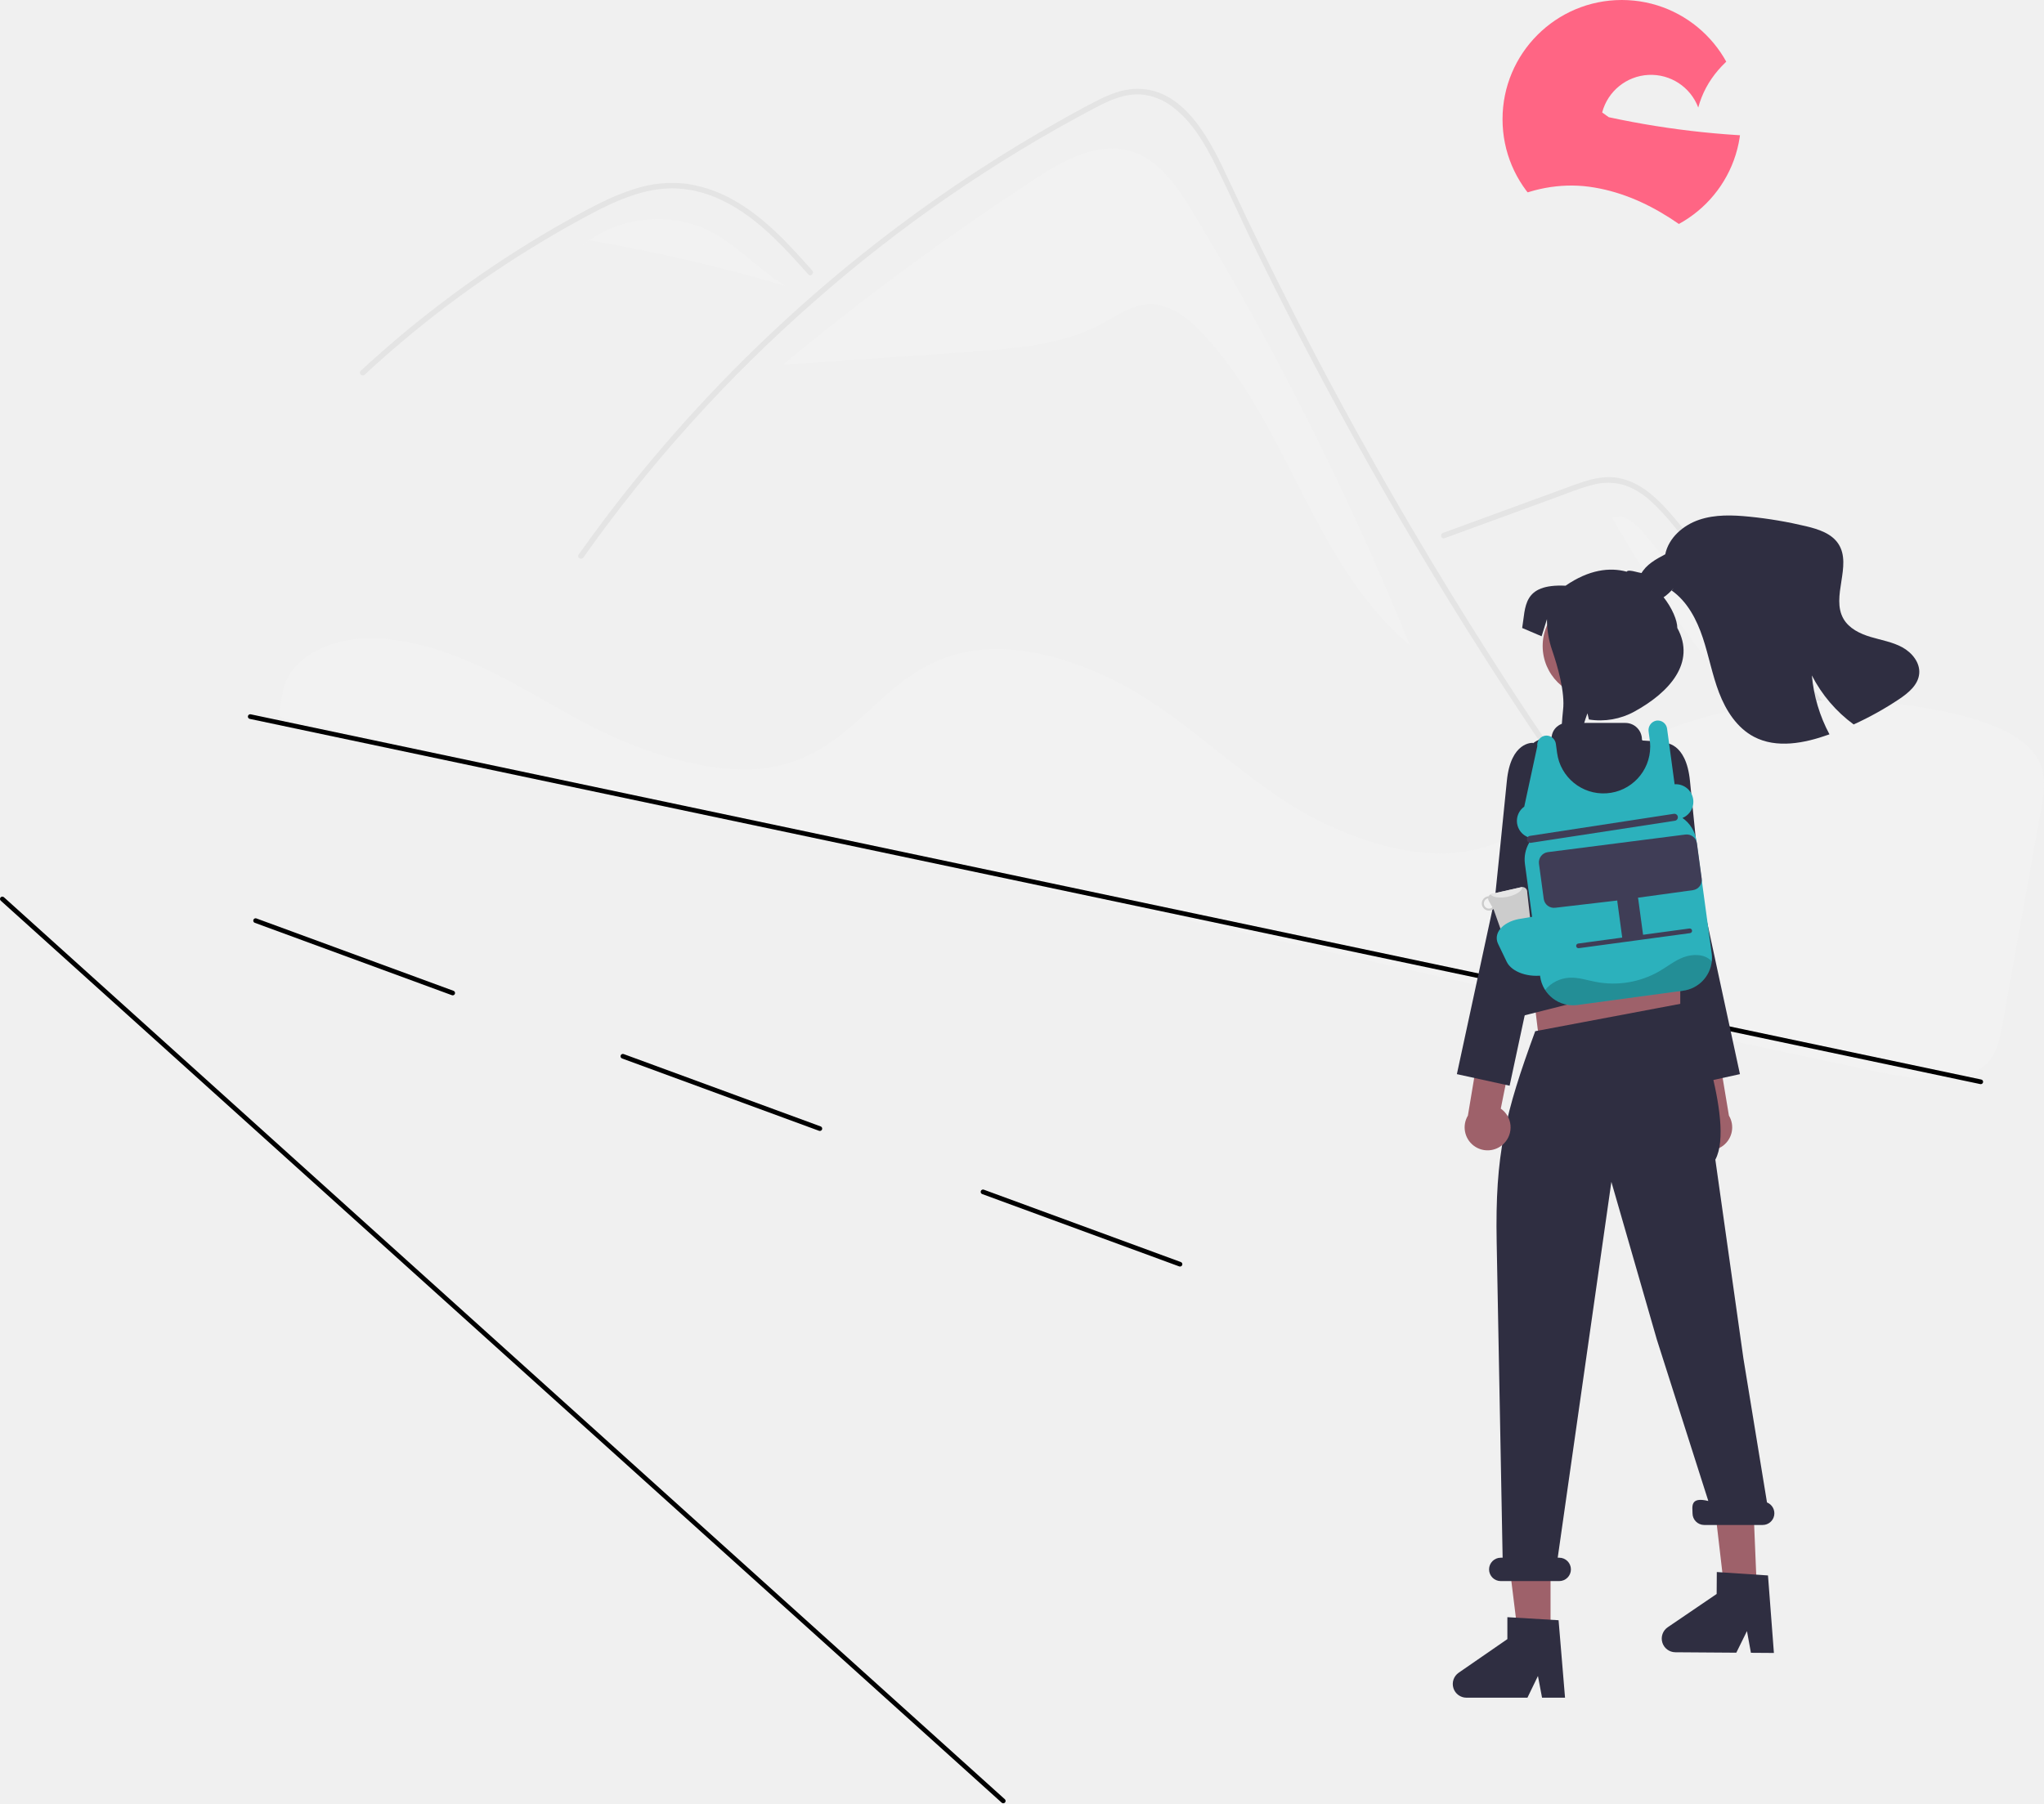
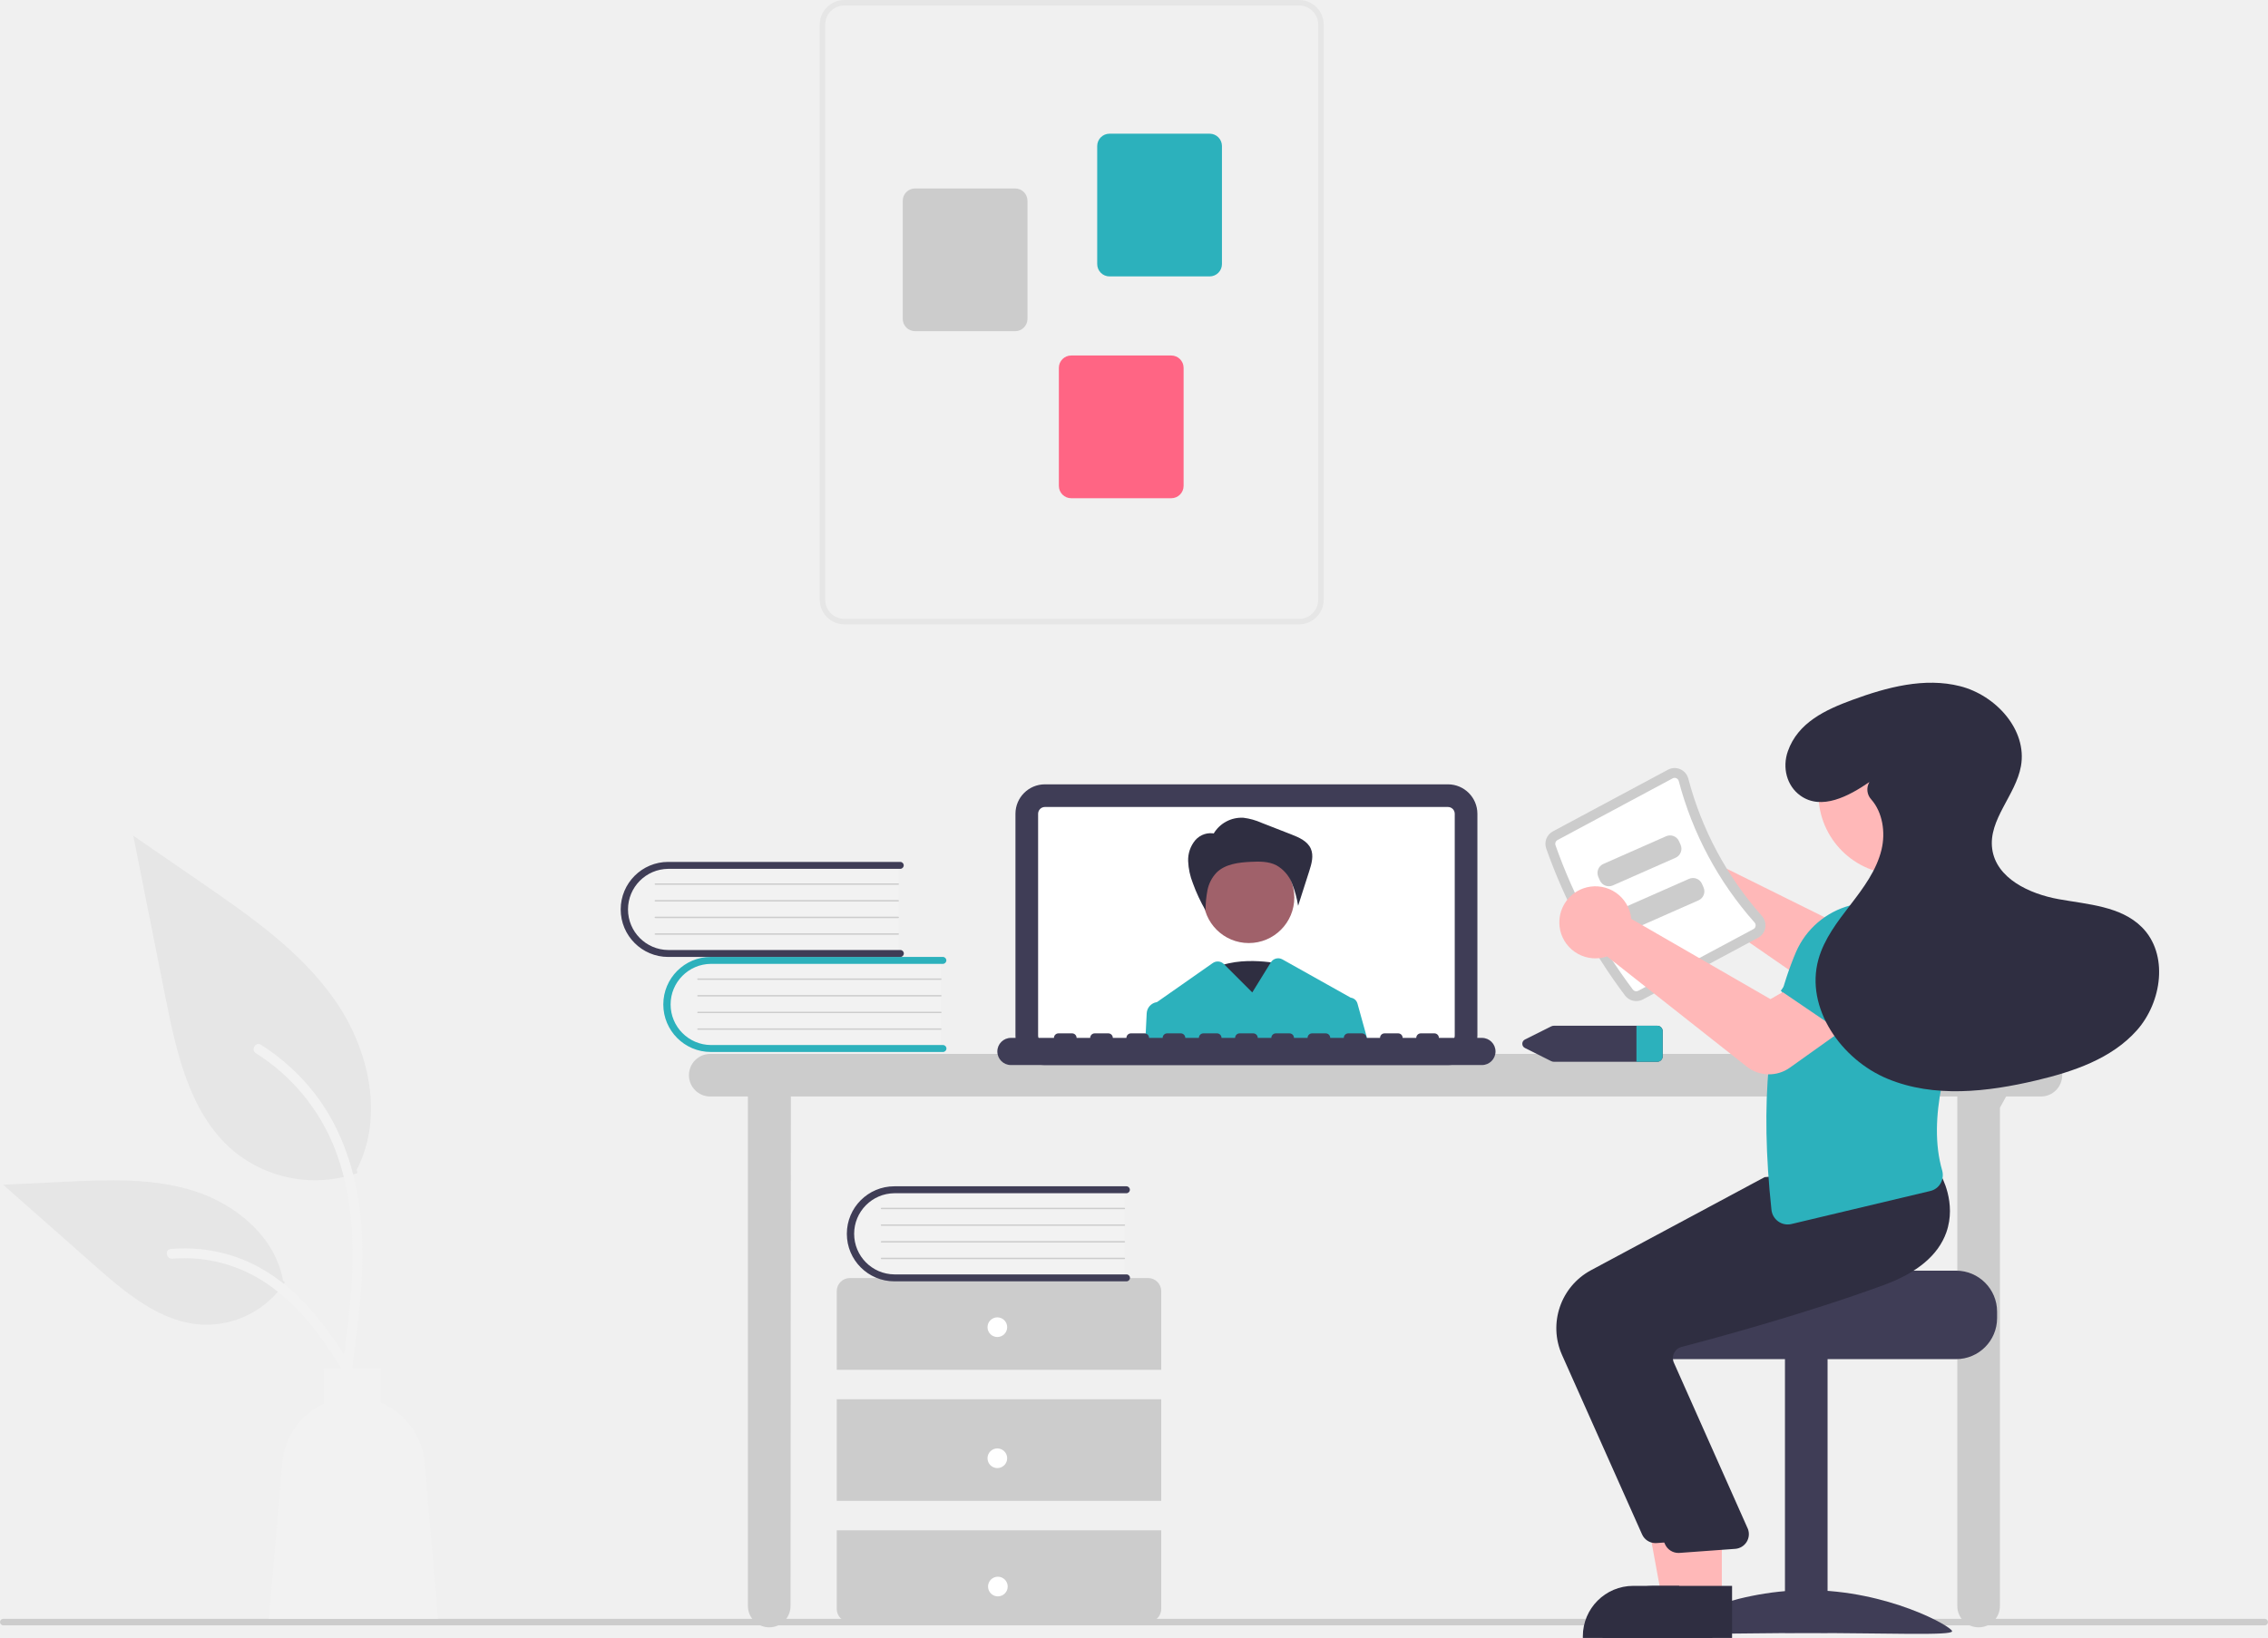
- <svg xmlns="http://www.w3.org/2000/svg" id="currentIllo" data-name="Layer 1" width="874.039" height="771.292" viewBox="0 0 874.039 771.292" class="injected-svg DownloadModal__ImageFile-sc-p17csy-5 iIfSkb grid_media">
-   <path d="M673.062,155.137c-6.611-10.934-14.444-22.608-26.712-26.178-14.207-4.135-28.802,4.079-41.181,12.184a1200.013,1200.013,0,0,0-106.794,78.684l.037.424q39.846-2.748,79.691-5.496c19.192-1.324,39.044-2.83,56.005-11.909,6.436-3.445,12.71-8.047,20.003-8.368,9.061-.398,16.962,5.93,23.17,12.541,36.727,39.109,47.355,98.916,88.558,133.276A1307.621,1307.621,0,0,0,673.062,155.137Z" transform="translate(-162.9803 -64.354)" fill="#f2f2f2" />
-   <path d="M898.816,486.852c-4.061-5.128-5.721-6.33-9.727-11.505Q840.159,412.063,797.108,344.504q-29.241-45.883-55.583-93.529-12.541-22.651-24.394-45.658-9.198-17.839-17.985-35.891c-1.675-3.437-3.303-6.891-4.923-10.352-3.817-8.139-7.563-16.318-11.585-24.346-4.583-9.151-10.162-18.744-18.578-24.891a25.346,25.346,0,0,0-13.204-5.081c-6.851-.443-13.173,2.386-19.115,5.476a615.324,615.324,0,0,0-120.996,83.438A629.917,629.917,0,0,0,412.444,302.789c-.869,1.241-2.924.055-2.047-1.193q5.18-7.325,10.565-14.492A633.399,633.399,0,0,1,582.67,136.269q15.73-10.194,32.051-19.431c5.484-3.106,10.992-6.171,16.594-9.048,5.492-2.821,11.324-5.358,17.598-5.452,21.351-.332,32.407,23.848,40,40.119q3.58,7.681,7.246,15.314,13.856,28.981,28.779,57.432,9.21,17.566,18.823,34.927,29.917,54.062,63.596,105.935c29.743,45.808,59.25,86.275,93.134,129.112C901.424,486.362,899.756,488.053,898.816,486.852Z" transform="translate(-162.9803 -64.354)" fill="#e4e4e4" />
-   <path d="M508.636,181.73c-1.24-1.383-2.473-2.766-3.722-4.149-9.846-10.889-20.411-21.652-33.931-27.894a49.228,49.228,0,0,0-20.624-4.781c-7.38.024-14.595,1.96-21.414,4.67-3.224,1.288-6.377,2.75-9.482,4.307-3.548,1.786-7.033,3.69-10.502,5.61q-9.767,5.405-19.281,11.284-18.93,11.699-36.674,25.184-9.198,6.993-18.017,14.445-8.202,6.922-16.073,14.216c-1.122,1.035-2.797-.64-1.675-1.675,1.383-1.288,2.782-2.568,4.18-3.832q5.927-5.358,12.043-10.51,11.153-9.411,22.884-18.096,18.242-13.513,37.74-25.192,9.743-5.832,19.755-11.174c2.015-1.075,4.054-2.126,6.116-3.121a97.502,97.502,0,0,1,14.54-5.919,51.724,51.724,0,0,1,21.96-2.157,57.173,57.173,0,0,1,20.261,7.009c13.275,7.42,23.572,18.894,33.591,30.091C511.323,181.184,509.655,182.867,508.636,181.73Z" transform="translate(-162.9803 -64.354)" fill="#e4e4e4" />
-   <path d="M780.643,294.569l31.811-11.635L828.249,277.157c5.144-1.881,10.276-4.023,15.593-5.37a24.6,24.6,0,0,1,14.114.18,32.529,32.529,0,0,1,11.008,6.824,89.337,89.337,0,0,1,9.029,9.642c3.439,4.133,6.827,8.308,10.23,12.47q21.068,25.765,41.86,51.755,20.792,25.989,41.306,52.198,20.564,26.274,40.845,52.767,2.484,3.246,4.965,6.494c.914,1.196,2.973.017,2.047-1.196q-20.431-26.76-41.147-53.3-20.767-26.604-41.82-52.982-21.053-26.378-42.391-52.527-5.316-6.515-10.649-13.015c-2.999-3.655-5.965-7.35-9.254-10.753-6.039-6.245-13.583-11.764-22.614-11.914-5.31-.088-10.448,1.597-15.381,3.381-5.318,1.924-10.624,3.884-15.935,5.826l-32.034,11.716-8.008,2.929c-1.421.52-.807,2.812.63,2.286Z" transform="translate(-162.9803 -64.354)" fill="#e4e4e4" />
-   <path d="M466.796,163.388c-16.166-8.308-36.868-6.681-51.723,3.699a737.726,737.726,0,0,1,83.932,19.589C487.555,179.967,478.599,169.455,466.796,163.388Z" transform="translate(-162.9803 -64.354)" fill="#f2f2f2" />
-   <path d="M414.914,167.059l-3.112,2.53c1.053-.885,2.147-1.715,3.271-2.501C415.02,167.078,414.967,167.068,414.914,167.059Z" transform="translate(-162.9803 -64.354)" fill="#f2f2f2" />
-   <path d="M867.766,294.685c-3.131-3.812-6.517-7.803-11.201-9.351l-4.373.172A496.015,496.015,0,0,0,984.306,436.543Q926.036,365.614,867.766,294.685Z" transform="translate(-162.9803 -64.354)" fill="#f2f2f2" />
-   <path d="M667.565,606.081a.992.992,0,0,1-.345-.062l-84.261-30.953a1.0 1,0,0,1,.689-1.877L667.91,604.142a1.0 1,0,0,1-.345,1.938Z" transform="translate(-162.9803 -64.354)" />
-   <path d="M513.565,548.081a.992.992,0,0,1-.345-.062l-84.261-30.953a1.0 1,0,0,1,.689-1.877L513.91,546.142a1.0 1,0,0,1-.345,1.938Z" transform="translate(-162.9803 -64.354)" />
-   <path d="M356.565,490.081a.992.992,0,0,1-.345-.062l-84.261-30.953a1.0 1,0,1,1,.689-1.877L356.91,488.142a1.0 1,0,0,1-.345,1.938Z" transform="translate(-162.9803 -64.354)" />
-   <path d="M340.778,339.738c-3.513-.785-7.07-1.405-10.583-1.837l-.511-.063c-23.321-2.777-43.01,6.958-45.796,22.645l-.495,2.838c-.309,1.795-.643,3.725-1.04,5.86-.192,1.054.867,2.132,2.407,2.476L845.649,497.037c39.607,8.564,79.087,17.024,117.337,25.144a177.652,177.652,0,0,0,21.711,3.511c10.927.926,18.927-.293,24.46-3.725l.001 0c6.877-4.253,8.607-11.157,10.019-19.078,2.846-15.997,5.877-32.793,8.897-49.538,2.661-14.758,5.316-29.477,7.832-43.574,1.478-8.369,2.281-15.869-2.879-22.891-5.596-7.598-17.581-13.494-35.623-17.527-.218-.049-.434-.097-.655-.145-56.592-12.407-117.619-2.55-151.854,24.53-3.942,3.118-7.734,6.553-11.401,9.875a158.915,158.915,0,0,1-17.302,14.232,66.95,66.95,0,0,1-10.666,5.986c-.257.125-.548.255-.851.372-.705.318-1.433.613-2.135.865a62.042,62.042,0,0,1-12.655,3.397l-.431.065c-.326.056-.678.107-1.027.147a68.206,68.206,0,0,1-7.479.589c-10.812.309-22.585-1.669-34.991-5.882a151.752,151.752,0,0,1-32.578-15.751c-10.814-6.914-20.639-14.717-30.141-22.263-4.173-3.316-8.49-6.743-12.828-10.046-.815-.622-1.618-1.23-2.434-1.842-5.313-3.969-10.177-7.354-14.871-10.348a146.281,146.281,0,0,0-37.143-17.035c-13.864-4.03-26.63-5.128-37.931-3.275a60.649,60.649,0,0,0-9.253,2.27c-13.923,4.597-23.917,13.74-33.581,22.583-12.021,10.999-24.453,22.373-44.611,25.204-23.263,3.273-53.836-7.081-74.693-17.866-6.557-3.391-13.045-7.056-19.318-10.601q-3.801-2.148-7.611-4.28c-4.993-2.785-9.099-4.982-12.918-6.915l-1.208-.614c-.673-.337-1.346-.675-2.034-1.007-4.55-2.238-8.825-4.154-13.075-5.86l-1.004-.409c-2.021-.785-3.918-1.486-5.788-2.137l-.747-.259A109.236,109.236,0,0,0,340.778,339.738Z" transform="translate(-162.9803 -64.354)" fill="#f2f2f2" />
-   <path d="M1009.981,528.062a1.009,1.009,0,0,1-.208-.021l-740-156.208a1,1,0,0,1,.413-1.957l740,156.208a1,1,0,0,1-.206,1.979Z" transform="translate(-162.9803 -64.354)" />
-   <circle cx="693.5" cy="51" r="51" fill="#ff6584" />
-   <path d="M948.516,76.224c-24.717-3.341-52.935,10.019-59.341,34.124a21.597,21.597,0,0,0-41.093,2.109l2.83,2.027a372.275,372.275,0,0,0,160.659-.726C994.377,95.688,973.233,79.565,948.516,76.224Z" transform="translate(-162.9803 -64.354)" fill="#f0f0f0" />
-   <path d="M842.516,144.224c-24.717-3.341-52.935,10.019-59.341,34.124a21.597,21.597,0,0,0-41.093,2.109l2.83,2.027a372.275,372.275,0,0,0,160.659-.726C888.377,163.688,867.233,147.565,842.516,144.224Z" transform="translate(-162.9803 -64.354)" fill="#f0f0f0" />
-   <path d="M886.872,553.437a9.76,9.76,0,0,1,1.357-14.904L872.689,461.346l17.161,5.51,12.439,74.659A9.813,9.813,0,0,1,886.872,553.437Z" transform="translate(-162.9803 -64.354)" fill="#9e616a" />
-   <path d="M863.926,390.13l10.648-8.037s9.393-.665,11.056,16.274,5.079,49.95,5.079,49.95l16.293,75.463-22.554,4.95-17.451-81.438-10.469-24.184Z" transform="translate(-162.9803 -64.354)" fill="#2f2e41" />
-   <polygon points="718.5 449 658.5 448 653.5 407 718.5 407 718.5 449" fill="#9e616a" />
-   <polygon points="663.032 699.832 649.181 699.831 642.591 646.404 663.034 646.405 663.032 699.832" fill="#9e616a" />
-   <polygon points="751.276 680.645 737.425 680.548 731.21 627.076 749.225 631.209 751.276 680.645" fill="#9e616a" />
-   <polygon points="707.954 371.691 711.092 379.851 710.465 388.011 649.04 409.286 652.088 373.574 658.993 365.414 707.954 371.691" fill="#ffb6b6" />
-   <circle cx="681.602" cy="276.32" r="21.938" fill="#9e616a" />
-   <path d="M832.208,790.486h-9.829l-1.754-9.279-4.493,9.279H790.064a5.86,5.86,0,0,1-3.33-10.682l20.817-14.377v-9.381l21.896,1.307Z" transform="translate(-162.9803 -64.354)" fill="#2f2e41" />
-   <path d="M921.523,771.351l-9.828-.069-1.689-9.292-4.558,9.248-26.067-.182a5.86,5.86,0,0,1-3.255-10.705l20.917-14.231.066-9.381,21.886,1.46Z" transform="translate(-162.9803 -64.354)" fill="#2f2e41" />
-   <path d="M918.566,706.973l-10.086-61.619-12-85c8.788-16.32-11-67-11-67l-2.793.134L819.467,505.415l.014-.061c-12.931,35.268-17.215,52.691-16.506,90.248l2.547,135.01h-.799a5,5,0,0,0,0,10h25a5,5,0,0,0,0-10h-.645l22.947-160.757L871.48,637.354l22,69c-8-2-6.758,2.634-6.758,5.258a5,5,0,0,0,5,5h25a4.995,4.995,0,0,0,1.844-9.639Z" transform="translate(-162.9803 -64.354)" fill="#2f2e41" />
-   <path d="M890.403,495.979l-2-20a3.987,3.987,0,0,0-3.605-2.995c-.833-9.527-4.339-50.629-4.549-52.421l-.008-.076-1.594-34.058a5.037,5.037,0,0,0-4.703-4.79l-8.421-.55a.446.446,0,0,1-.431-.445,7.081,7.081,0,0,0-7.081-7.081H833.08a6.63,6.63,0,0,0-6.576,5.804.44.44,0,0,1-.448.396l-.003-0a11.845,11.845,0,0,0-11.915,9.824c-3.408,19.831-10.239,64.84-6.862,89.862,1.176,8.711-1.359,1.812-1.803,9.1a5.365,5.365,0,0,0,1.336,3.89c-2.058.598-2.856,2.821-2.328,4.916l-.438-.108a4,4,0,0,0,4.856,2.901L885.502,480.836C887.644,480.296,890.943,498.121,890.403,495.979Z" transform="translate(-162.9803 -64.354)" fill="#2f2e41" />
-   <path d="M806.089,553.437a9.76,9.76,0,0,0-1.357-14.904l15.54-77.187-17.161,5.51-12.439,74.659A9.813,9.813,0,0,0,806.089,553.437Z" transform="translate(-162.9803 -64.354)" fill="#9e616a" />
-   <path d="M829.034,390.13l-10.648-8.037s-9.393-.665-11.056,16.274-5.079,49.95-5.079,49.95l-16.293,75.463,22.554,4.95,17.451-81.438,10.469-24.184Z" transform="translate(-162.9803 -64.354)" fill="#2f2e41" />
-   <path d="M868.076,321.166c4.087,1.217,7.9-2.202,10.745-5.441l-1.011,1.2c6.692,4.713,10.693,12.39,13.289,20.161,2.596,7.763,4.044,15.894,6.975,23.546,2.93,7.643,7.66,15.037,14.9,18.85,9.699,5.107,21.583,2.785,31.9-.9.137-.051.266-.094.403-.146a65.737,65.737,0,0,1-7.523-25.191,59.771,59.771,0,0,0,17.873,20.967,137.213,137.213,0,0,0,19.381-10.779c3.984-2.665,8.183-6.109,8.645-10.882.471-4.738-3.067-9.065-7.24-11.344-4.173-2.279-8.971-3.05-13.529-4.421-4.55-1.362-9.194-3.599-11.584-7.711-5.509-9.459,3.761-22.8-2.151-32.02-2.913-4.533-8.568-6.349-13.812-7.609a182.606,182.606,0,0,0-24.317-4.104c-7.189-.72-14.617-.985-21.455,1.328-6.838,2.313-13.041,7.686-14.506,14.763-3.993,2.099-8.217,4.421-10.359,8.405C862.558,313.815,863.749,319.881,868.076,321.166Z" transform="translate(-162.9803 -64.354)" fill="#2f2e41" />
-   <path d="M874.177,319.572c3.914,4.903,6.044,10.205,6.044,13.38,8.13,14.859-3.496,27.623-18.356,35.753a30.443,30.443,0,0,1-19.45,3.391l-.622-2.654-.842,2.39s-9.675,31.954-12.866,33.828c1.211-5.687,2.598-32.017,3.272-37.567.933-7.554-2.32-18.799-4.667-25.638a40.366,40.366,0,0,1-2.21-13.1v-.195l-2.285,7.34-8.319-3.549c1.548-8.878,0-18.956,18.556-18.082,10.036-6.902,18.873-7.953,26.133-5.996.937-1.448,6.339,1.264,7.9.502" transform="translate(-162.9803 -64.354)" fill="#2f2e41" />
-   <path d="M894.95,475.58a14.211,14.211,0,0,1-12.22,12.5l-45.17,6.12a14.224,14.224,0,0,1-15.99-12.18l-6.51-48.14a14.175,14.175,0,0,1,1.8-9.04l-.31-2.34a7.49,7.49,0,0,1-1.78-13.14l5.58-25.85a4.007,4.007,0,0,1,3.82-4.54,4.113,4.113,0,0,1,4.13,3.63l.51,3.8a20.001,20.001,0,0,0,39.82-2.66,20.672,20.672,0,0,0-.18-2.71l-.5-3.74a4.15,4.15,0,0,1,3.18-4.69,3.999,3.999,0,0,1,4.71,3.4l3.23,23.8a7.492,7.492,0,0,1,3.35,14.41,14.165,14.165,0,0,1,5.97,9.74l6.52,48.15A14,14,0,0,1,894.95,475.58Z" transform="translate(-162.9803 -64.354)" fill="#2cb1bc" />
-   <path d="M815.906,423.559a1.502,1.502,0,0,1,1.285-1.688l61.566-9.437a1.5,1.5,0,1,1,.402,2.973l-61.566,9.437A1.502,1.502,0,0,1,815.906,423.559Z" transform="translate(-162.9803 -64.354)" fill="#3f3d56" />
-   <path d="M823.101,448.829l-2.035-15.036a4.413,4.413,0,0,1,3.782-4.965l58.801-7.522a4.413,4.413,0,0,1,4.965,3.782l2.035,15.036a4.413,4.413,0,0,1-3.782,4.965L863.381,448.32a4.413,4.413,0,0,1,.117.489l2.079,15.36,19.819-2.682a1,1,0,1,1,.268,1.982l-19.819,2.682-8.919,1.207L838.098,469.906a1,1,0,0,1-.268-1.982l18.828-2.548-2.079-15.36a4.414,4.414,0,0,1-.017-.502l-26.496,3.097A4.413,4.413,0,0,1,823.101,448.829Z" transform="translate(-162.9803 -64.354)" fill="#3f3d56" />
-   <path d="M591.98,835.646a.998.998,0,0,1-.669-.257l-428-385.792a1,1,0,0,1,1.339-1.486l428,385.792a1,1,0,0,1-.67,1.743Z" transform="translate(-162.9803 -64.354)" />
-   <path d="M816.03,445.94a2.026,2.026,0,0,0-2.15-2.17,1.864,1.864,0,0,0-.32.04l-12.66,2.86a2.085,2.085,0,0,0-1.34,1.03,2.606,2.606,0,0,0-.55.08,3.076,3.076,0,1,0,1.36,6,3.118,3.118,0,0,0,1.24-.6l4.29,12.08a2.015,2.015,0,0,0,2.21.97l8.23-1.86a2.043,2.043,0,0,0,1.57-1.82Zm-15.85,6.98a2.2,2.2,0,0,1-.98-4.29c.04-.01.08,0,.12-.01a2.071,2.071,0,0,0,.27,1.04L801.16,452.4A2.071,2.071,0,0,1,800.18,452.92Z" transform="translate(-162.9803 -64.354)" fill="#ccc" />
-   <path d="M813.88,443.77c.12,1.6-2.62,3.44-6.29,4.17-3.37.69-6.39.21-7.24-1.05a1.919,1.919,0,0,1,.55-.22l12.66-2.86A1.864,1.864,0,0,1,813.88,443.77Z" transform="translate(-162.9803 -64.354)" fill="#e6e6e6" />
-   <path d="M807.264,475.724l-3.675-7.646c-2.153-4.479,1.789-9.245,8.787-10.624L821,456l3.607,25.202-.747.147C816.862,482.727,809.417,480.203,807.264,475.724Z" transform="translate(-162.9803 -64.354)" fill="#2cb1bc" />
-   <g opacity="0.2">
-     <path d="M894.95,475.58a14.211,14.211,0,0,1-12.22,12.5l-45.17,6.12a14.208,14.208,0,0,1-13.87-6.42,14.512,14.512,0,0,1,10.36-5.24c3.88-.2,7.64,1.09,11.44,1.81a39.589,39.589,0,0,0,26.83-4.45c3.53-2.05,6.71-4.67,10.59-6.13,3.88-1.45,8.89-1.4,11.7,1.43A4.033,4.033,0,0,1,894.95,475.58Z" transform="translate(-162.9803 -64.354)" />
-   </g>
+ <svg xmlns="http://www.w3.org/2000/svg" data-name="Layer 1" width="692" height="499.877" viewBox="0 0 692 499.877">
+   <path d="M945,696.105H255a1,1,0,0,1,0-2H945a1,1,0,0,1,0,2Z" transform="translate(-254 -200.0616)" fill="#ccc" />
+   <path d="M876.704,521.703h-406a6.5,6.5,0,1,0,0,13h11.5v155.5a6.5,6.5,0,0,0,13,0l.099-155.5H851.204v155.5a6.5,6.5,0,0,0,13,0V538.13l1.891-3.427h10.609a6.5,6.5,0,1,0,0-13Z" transform="translate(-254 -200.0616)" fill="#ccc" />
+   <path d="M695.794,525.105H572.812a8.992,8.992,0,0,1-8.982-8.982V448.414a8.992,8.992,0,0,1,8.982-8.982H695.794a8.992,8.992,0,0,1,8.982,8.982v67.709A8.992,8.992,0,0,1,695.794,525.105Z" transform="translate(-254 -200.0616)" fill="#3f3d56" />
+   <path d="M695.793,446.345H572.813a2.074,2.074,0,0,0-2.07,2.07v67.71a2.074,2.074,0,0,0,2.07,2.07H695.793a2.074,2.074,0,0,0,2.07-2.07v-67.71A2.074,2.074,0,0,0,695.793,446.345Z" transform="translate(-254 -200.0616)" fill="#fff" />
+   <path d="M644.792,494.283s-14.722-3.392-22.82,2.827,10.306,20.355,10.306,20.355Z" transform="translate(-254 -200.0616)" fill="#2f2e41" />
+   <circle cx="381.024" cy="273.924" r="13.887" fill="#a0616a" />
+   <path d="M624.286,454.492a9.898,9.898,0,0,1,9.126-4.856,19.397,19.397,0,0,1,5.515,1.544l9.078,3.541c2.349.916,4.922,2.039,5.941,4.345.946,2.141.24,4.613-.474,6.841l-3.397,10.593a32.246,32.246,0,0,0-1.925-6.998,10.835,10.835,0,0,0-4.704-5.364c-2.358-1.21-5.137-1.185-7.785-1.057-3.749.18-7.826.657-10.489,3.302a10.895,10.895,0,0,0-2.765,5.399,32.5,32.5,0,0,0-.58,6.112,50.669,50.669,0,0,1-3.869-8.295,20.525,20.525,0,0,1-1.438-6.715,9.444,9.444,0,0,1,2.165-6.387,6.195,6.195,0,0,1,6.231-1.961Z" transform="translate(-254 -200.0616)" fill="#2f2e41" />
+   <path d="M668.183,506.325a2.472,2.472,0,0,0-2.07-1.79.86.86,0,0,0-.1-.06L645.282,492.856a2.637,2.637,0,0,0-3.528.908l-5.67,9.18-8.54-8.54-.136-.136a2.636,2.636,0,0,0-3.376-.295l-17.038,11.931c-.03,0-.06.01-.09.01a3.633,3.633,0,0,0-3.03,3.39l-.44,8.89h68.04Z" transform="translate(-254 -200.0616)" fill="#2cb1bc" />
+   <path d="M706.158,516.814H693.03a1.382,1.382,0,0,0-1.382-1.382h-4.145a1.382,1.382,0,0,0-1.382,1.382h-4.145a1.382,1.382,0,0,0-1.382-1.382H676.449a1.382,1.382,0,0,0-1.382,1.382h-4.145a1.382,1.382,0,0,0-1.382-1.382h-4.145a1.382,1.382,0,0,0-1.382,1.382h-4.145A1.382,1.382,0,0,0,658.485,515.432h-4.145a1.382,1.382,0,0,0-1.382,1.382h-4.145a1.382,1.382,0,0,0-1.382-1.382H643.285a1.382,1.382,0,0,0-1.382,1.382H637.758a1.382,1.382,0,0,0-1.382-1.382h-4.145a1.382,1.382,0,0,0-1.382,1.382h-4.145a1.382,1.382,0,0,0-1.382-1.382h-4.145a1.382,1.382,0,0,0-1.382,1.382H615.649a1.382,1.382,0,0,0-1.382-1.382h-4.145a1.382,1.382,0,0,0-1.382,1.382h-4.145a1.382,1.382,0,0,0-1.382-1.382h-4.145a1.382,1.382,0,0,0-1.382,1.382h-4.145a1.382,1.382,0,0,0-1.382-1.382h-4.145a1.382,1.382,0,0,0-1.382,1.382H582.485a1.382,1.382,0,0,0-1.382-1.382H576.958a1.382,1.382,0,0,0-1.382,1.382H562.449a4.145,4.145,0,0,0,0,8.291H706.158a4.145,4.145,0,0,0,0-8.291Z" transform="translate(-254 -200.0616)" fill="#3f3d56" />
+   <path d="M541.079,492.74v27.526H472.117a13.771,13.771,0,1,1,0-27.526Z" transform="translate(-254 -200.0616)" fill="#f2f2f2" />
+   <path d="M542.773,520.054a1.059,1.059,0,0,1-1.059,1.059h-70.826a14.504,14.504,0,1,1,0-29.008h70.826a1.059,1.059,0,0,1,0,2.117h-70.826a12.387,12.387,0,0,0,0,24.773h70.826A1.059,1.059,0,0,1,542.773,520.054Z" transform="translate(-254 -200.0616)" fill="#2cb1bc" />
+   <path d="M541.079,499.092H466.971a.212.212,0,1,1,0-.423h74.108a.212.212,0,0,1,0,.423Z" transform="translate(-254 -200.0616)" fill="#ccc" />
+   <path d="M541.079,504.174H466.971a.212.212,0,1,1,0-.423h74.108a.212.212,0,0,1,0,.423Z" transform="translate(-254 -200.0616)" fill="#ccc" />
+   <path d="M541.079,509.255H466.971a.212.212,0,1,1,0-.423h74.108a.212.212,0,0,1,0,.423Z" transform="translate(-254 -200.0616)" fill="#ccc" />
+   <path d="M541.079,514.337H466.971a.212.212,0,1,1,0-.423h74.108a.212.212,0,0,1,0,.423Z" transform="translate(-254 -200.0616)" fill="#ccc" />
+   <path d="M528.079,463.74v27.526H459.117a13.771,13.771,0,1,1,0-27.526Z" transform="translate(-254 -200.0616)" fill="#f2f2f2" />
+   <path d="M529.773,491.054a1.059,1.059,0,0,1-1.059,1.059h-70.826a14.504,14.504,0,1,1,0-29.008h70.826a1.059,1.059,0,0,1,0,2.117h-70.826a12.387,12.387,0,0,0,0,24.773h70.826A1.059,1.059,0,0,1,529.773,491.054Z" transform="translate(-254 -200.0616)" fill="#3f3d56" />
+   <path d="M528.079,470.092H453.971a.212.212,0,1,1,0-.423h74.108a.212.212,0,0,1,0,.423Z" transform="translate(-254 -200.0616)" fill="#ccc" />
+   <path d="M528.079,475.174H453.971a.212.212,0,1,1,0-.423h74.108a.212.212,0,0,1,0,.423Z" transform="translate(-254 -200.0616)" fill="#ccc" />
+   <path d="M528.079,480.255H453.971a.212.212,0,1,1,0-.423h74.108a.212.212,0,0,1,0,.423Z" transform="translate(-254 -200.0616)" fill="#ccc" />
+   <path d="M528.079,485.337H453.971a.212.212,0,1,1,0-.423h74.108a.212.212,0,0,1,0,.423Z" transform="translate(-254 -200.0616)" fill="#ccc" />
+   <path d="M608.303,618.105v-24a4,4,0,0,0-4-4h-91a4,4,0,0,0-4,4v24Z" transform="translate(-254 -200.0616)" fill="#ccc" />
+   <rect x="255.303" y="427.043" width="99" height="31" fill="#ccc" />
+   <path d="M509.303,667.105v24a4,4,0,0,0,4,4h91a4,4,0,0,0,4-4v-24Z" transform="translate(-254 -200.0616)" fill="#ccc" />
+   <circle cx="304.303" cy="405.043" r="3" fill="#fff" />
+   <circle cx="304.303" cy="445.043" r="3" fill="#fff" />
+   <circle cx="304.464" cy="484.196" r="3" fill="#fff" />
+   <path d="M597.079,562.74v27.526H528.117a13.771,13.771,0,1,1,0-27.526Z" transform="translate(-254 -200.0616)" fill="#f2f2f2" />
+   <path d="M598.773,590.054a1.059,1.059,0,0,1-1.059,1.059h-70.826a14.504,14.504,0,1,1,0-29.008h70.826a1.059,1.059,0,0,1,0,2.117h-70.826a12.387,12.387,0,0,0,0,24.773h70.826A1.059,1.059,0,0,1,598.773,590.054Z" transform="translate(-254 -200.0616)" fill="#3f3d56" />
+   <path d="M597.079,569.092H522.971a.212.212,0,1,1,0-.423h74.108a.212.212,0,0,1,0,.423Z" transform="translate(-254 -200.0616)" fill="#ccc" />
+   <path d="M597.079,574.174H522.971a.212.212,0,1,1,0-.423h74.108a.212.212,0,0,1,0,.423Z" transform="translate(-254 -200.0616)" fill="#ccc" />
+   <path d="M597.079,579.255H522.971a.212.212,0,1,1,0-.423h74.108a.212.212,0,0,1,0,.423Z" transform="translate(-254 -200.0616)" fill="#ccc" />
+   <path d="M597.079,584.337H522.971a.212.212,0,1,1,0-.423h74.108a.212.212,0,0,1,0,.423Z" transform="translate(-254 -200.0616)" fill="#ccc" />
+   <path d="M504.11,383.083v-175.5a7.53,7.53,0,0,1,7.521-7.521H650.36a7.53,7.53,0,0,1,7.521,7.521v175.5a7.53,7.53,0,0,1-7.521,7.521H511.632A7.53,7.53,0,0,1,504.11,383.083Zm7.521-181.35a5.857,5.857,0,0,0-5.85,5.85v175.5a5.857,5.857,0,0,0,5.85,5.85H650.36a5.857,5.857,0,0,0,5.85-5.85v-175.5a5.857,5.857,0,0,0-5.85-5.85Z" transform="translate(-254 -200.0616)" fill="#e6e6e6" />
+   <path d="M588.775,280.659V244.624a3.765,3.765,0,0,1,3.761-3.761h30.537a3.765,3.765,0,0,1,3.761,3.761v36.036a3.765,3.765,0,0,1-3.761,3.761h-30.537A3.765,3.765,0,0,1,588.775,280.659Z" transform="translate(-254 -200.0616)" fill="#2cb1bc" />
+   <path d="M529.44,297.374V261.338a3.765,3.765,0,0,1,3.761-3.761h30.537a3.765,3.765,0,0,1,3.761,3.761v36.036a3.765,3.765,0,0,1-3.761,3.761h-30.537A3.765,3.765,0,0,1,529.44,297.374Z" transform="translate(-254 -200.0616)" fill="#ccc" />
+   <path d="M577.075,348.352V312.317a3.765,3.765,0,0,1,3.761-3.761h30.537a3.765,3.765,0,0,1,3.761,3.761v36.036a3.765,3.765,0,0,1-3.761,3.761h-30.537A3.765,3.765,0,0,1,577.075,348.352Z" transform="translate(-254 -200.0616)" fill="#ff6584" />
+   <path d="M759.563,513.105H728.143a1.941,1.941,0,0,0-.86.2l-7.93,3.97a1.445,1.445,0,0,0,0,2.66l7.93,3.97a1.941,1.941,0,0,0,.86.2h31.42a1.649,1.649,0,0,0,1.74-1.53v-7.94A1.649,1.649,0,0,0,759.563,513.105Z" transform="translate(-254 -200.0616)" fill="#3f3d56" />
+   <path d="M761.303,514.635v7.94a1.649,1.649,0,0,1-1.74,1.53h-6.26v-11h6.26A1.649,1.649,0,0,1,761.303,514.635Z" transform="translate(-254 -200.0616)" fill="#2cb1bc" />
+   <path d="M759.327,453.705a11.003,11.003,0,0,1,14.89,6.915,10.588,10.588,0,0,1,.32,1.435l43.938,21.788,10.168-6.739,12.652,14.565L825.769,504.279a11.149,11.149,0,0,1-13.301.513l-44.579-30.828a10.511,10.511,0,0,1-1.015.37,11.003,11.003,0,0,1-14.01-8.561,10.708,10.708,0,0,1-.163-1.34A11.036,11.036,0,0,1,759.327,453.705Z" transform="translate(-254 -200.0616)" fill="#ffb8b8" />
+   <path d="M850.841,587.853H802.831c0,1.38-49.48,2.5-49.48,2.5a12.86,12.86,0,0,0-2.11,2,12.41,12.41,0,0,0-2.9,8v2a12.505,12.505,0,0,0,12.5,12.5h90a12.511,12.511,0,0,0,12.5-12.5v-2A12.517,12.517,0,0,0,850.841,587.853Z" transform="translate(-254 -200.0616)" fill="#3f3d56" />
+   <rect x="798.617" y="614.357" width="13" height="84" transform="translate(1356.235 1112.652) rotate(-180)" fill="#3f3d56" />
+   <path d="M761.617,697.9c0,1.405,19.699.543,44,.543s44,.861,44-.543-19.699-12.543-44-12.543S761.617,696.495,761.617,697.9Z" transform="translate(-254 -200.0616)" fill="#3f3d56" />
+   <polygon points="519.353 487.993 507.094 487.992 501.261 456.195 519.355 456.196 519.353 487.993" fill="#ffb8b8" />
+   <path d="M776.48,699.938l-39.531-.001v-.5a15.386,15.386,0,0,1,15.386-15.386h.001l24.144.001Z" transform="translate(-254 -200.0616)" fill="#2f2e41" />
+   <path d="M755.017,668.337,730.576,613.529a20.086,20.086,0,0,1,8.819-25.784l53.013-28.428,24.191-2.058,22.315-2.028.161.272c.206.348,5.004,8.635,1.76,17.722-2.46,6.893-8.859,12.276-19.019,16.002-23.714,8.695-51.109,16.127-61.786,18.918a3.451,3.451,0,0,0-2.211,1.76,3.498,3.498,0,0,0-.196,2.799l22.707,51.015a4.5,4.5,0,0,1-3.809,6.029L759.553,670.983q-.216.021-.43.021A4.497,4.497,0,0,1,755.017,668.337Z" transform="translate(-254 -200.0616)" fill="#2f2e41" />
+   <polygon points="525.353 487.993 513.094 487.992 507.261 456.195 525.355 456.196 525.353 487.993" fill="#ffb8b8" />
+   <path d="M782.48,699.938l-39.531-.001v-.5a15.386,15.386,0,0,1,15.386-15.386h.001l24.144.001Z" transform="translate(-254 -200.0616)" fill="#2f2e41" />
+   <path d="M762.017,671.337,737.576,616.529a20.086,20.086,0,0,1,8.819-25.784l53.013-28.428,24.191-2.058,22.315-2.028.161.272c.206.348,5.004,8.635,1.76,17.722-2.46,6.893-8.859,12.276-19.019,16.002-23.714,8.695-51.109,16.127-61.786,18.918a3.451,3.451,0,0,0-2.211,1.76,3.498,3.498,0,0,0-.196,2.799l22.707,51.015a4.5,4.5,0,0,1-3.809,6.029L766.553,673.983q-.216.021-.43.021A4.497,4.497,0,0,1,762.017,671.337Z" transform="translate(-254 -200.0616)" fill="#2f2e41" />
+   <path d="M749.835,503.906a167.506,167.506,0,0,1-24.075-44.932,4.303,4.303,0,0,1,2.032-5.179l35.145-18.832a4.247,4.247,0,0,1,3.726-.151,4.319,4.319,0,0,1,2.461,2.884,102.328,102.328,0,0,0,22.446,41.891,4.318,4.318,0,0,1,1.038,3.647,4.247,4.247,0,0,1-2.189,3.018L755.272,505.083A4.303,4.303,0,0,1,749.835,503.906Z" transform="translate(-254 -200.0616)" fill="#ccc" />
+   <path d="M752.233,502.104a1.299,1.299,0,0,0,1.622.335l35.146-18.832a1.246,1.246,0,0,0,.653-.897,1.318,1.318,0,0,0-.325-1.128,105.34,105.34,0,0,1-23.107-43.125,1.319,1.319,0,0,0-.758-.895,1.247,1.247,0,0,0-1.11.046L729.208,456.439a1.298,1.298,0,0,0-.62,1.537,164.507,164.507,0,0,0,23.645,44.127Z" transform="translate(-254 -200.0616)" fill="#fff" />
+   <path d="M866.593,498.883l-27.525,10.459-6.72-18.667a11.168,11.168,0,0,1,5.002-13.499l0,0a11.168,11.168,0,0,1,14.262,2.784Z" transform="translate(-254 -200.0616)" fill="#2cb1bc" />
+   <path d="M796.583,572.843a4.999,4.999,0,0,1-2.083-3.549c-3.525-32.91-1.07-58.664,7.506-78.735a24.992,24.992,0,0,1,16.567-14.18l22.25-1.123.115.056A26.005,26.005,0,0,1,855.156,502.9c-7.156,18.863-13.148,38.503-8.579,54.346a5.122,5.122,0,0,1-.484,3.983,4.884,4.884,0,0,1-3.116,2.309L800.599,573.62a4.964,4.964,0,0,1-4.017-.777Z" transform="translate(-254 -200.0616)" fill="#2cb1bc" />
+   <circle cx="579.396" cy="242.323" r="24.561" fill="#ffb8b8" />
+   <path d="M765.243,461.838l-19.142,8.45a3.003,3.003,0,0,1-3.956-1.533l-.473-1.073a3.003,3.003,0,0,1,1.533-3.956l19.142-8.45a3.003,3.003,0,0,1,3.956,1.533l.473,1.073A3.003,3.003,0,0,1,765.243,461.838Z" transform="translate(-254 -200.0616)" fill="#ccc" />
+   <path d="M772.243,474.838l-19.142,8.45a3.003,3.003,0,0,1-3.956-1.533l-.473-1.073a3.003,3.003,0,0,1,1.533-3.956l19.142-8.45a3.003,3.003,0,0,1,3.956,1.533l.473,1.073A3.003,3.003,0,0,1,772.243,474.838Z" transform="translate(-254 -200.0616)" fill="#ccc" />
+   <path d="M787.005,525.615l-42.674-33.666a10.517,10.517,0,0,1-1.036.306,11.027,11.027,0,0,1-8.818-1.691,10.913,10.913,0,0,1-4.626-7.733,11.023,11.023,0,0,1,7.209-11.638,11.004,11.004,0,0,1,14.426,7.837,10.571,10.571,0,0,1,.229,1.452L794.196,504.989l10.572-6.086,11.711,15.332-16.414,11.699a10.942,10.942,0,0,1-13.06-.318Z" transform="translate(-254 -200.0616)" fill="#ffb8b8" />
+   <path d="M821.686,519.009l-24.349-16.557,11.443-16.207a11.168,11.168,0,0,1,13.929-3.64l0,0a11.168,11.168,0,0,1,5.894,13.283Z" transform="translate(-254 -200.0616)" fill="#2cb1bc" />
+   <path d="M824.391,438.727c-6.313,4.321-14.601,8.762-21.049,4.161-4.234-3.021-5.567-8.615-3.851-13.525,3.087-8.829,11.569-12.715,19.681-15.695,10.544-3.873,22.026-6.954,32.911-4.181s20.506,13.313,18.541,24.373c-1.58,8.894-9.97,16.295-8.779,25.25,1.199,9.012,11.334,13.756,20.281,15.367s18.96,2.128,25.391,8.555c8.203,8.199,6.155,22.853-1.564,31.51s-19.367,12.58-30.654,15.248c-14.955,3.534-31.129,5.392-45.332-.474s-25.256-21.654-21.141-36.46c1.738-6.254,5.832-11.539,9.789-16.685s7.963-10.526,9.472-16.839c1.258-5.261.327-11.369-3.162-15.315a4.437,4.437,0,0,1-.594-5.186Z" transform="translate(-254 -200.0616)" fill="#2f2e41" />
+   <path d="M363.072,558.06a39.063,39.063,0,0,1-37.721-6.645c-13.212-11.089-17.354-29.359-20.725-46.275q-4.985-25.018-9.969-50.036l20.872,14.371c15.01,10.335,30.357,21.001,40.75,35.971s14.929,35.405,6.579,51.603" transform="translate(-254 -200.0616)" fill="#e6e6e6" />
+   <path d="M361.288,618.639c2.112-15.387,4.285-30.973,2.803-46.525-1.316-13.812-5.53-27.303-14.109-38.364A63.82,63.82,0,0,0,333.608,518.912c-1.637-1.034-3.144,1.561-1.514,2.59A60.672,60.672,0,0,1,356.093,550.459c5.225,13.289,6.064,27.776,5.164,41.893-.544,8.537-1.698,17.019-2.861,25.489a1.554,1.554,0,0,0,1.048,1.845,1.509,1.509,0,0,0,1.845-1.048Z" transform="translate(-254 -200.0616)" fill="#f2f2f2" />
+   <path d="M340.941,591.41a28.755,28.755,0,0,1-25.055,12.931c-12.683-.602-23.257-9.454-32.775-17.858l-28.153-24.857,18.633-.892c13.4-.641,27.145-1.239,39.908,2.893s24.533,14.077,26.867,27.287" transform="translate(-254 -200.0616)" fill="#e6e6e6" />
+   <path d="M367.258,627.484c-10.168-17.991-21.961-37.986-43.035-44.377a48.022,48.022,0,0,0-18.101-1.869c-1.922.166-1.442,3.128.476,2.963a44.614,44.614,0,0,1,28.886,7.642c8.145,5.544,14.487,13.252,19.854,21.425,3.288,5.007,6.233,10.226,9.178,15.438.941,1.666,3.693.463,2.74-1.222Z" transform="translate(-254 -200.0616)" fill="#f2f2f2" />
+   <path d="M383.55,646.421A21.774,21.774,0,0,0,370.207,628.184v-10.401H352.762v10.729a21.763,21.763,0,0,0-12.616,17.909l-4.102,47.684h51.608Z" transform="translate(-254 -200.0616)" fill="#f2f2f2" />
</svg>
